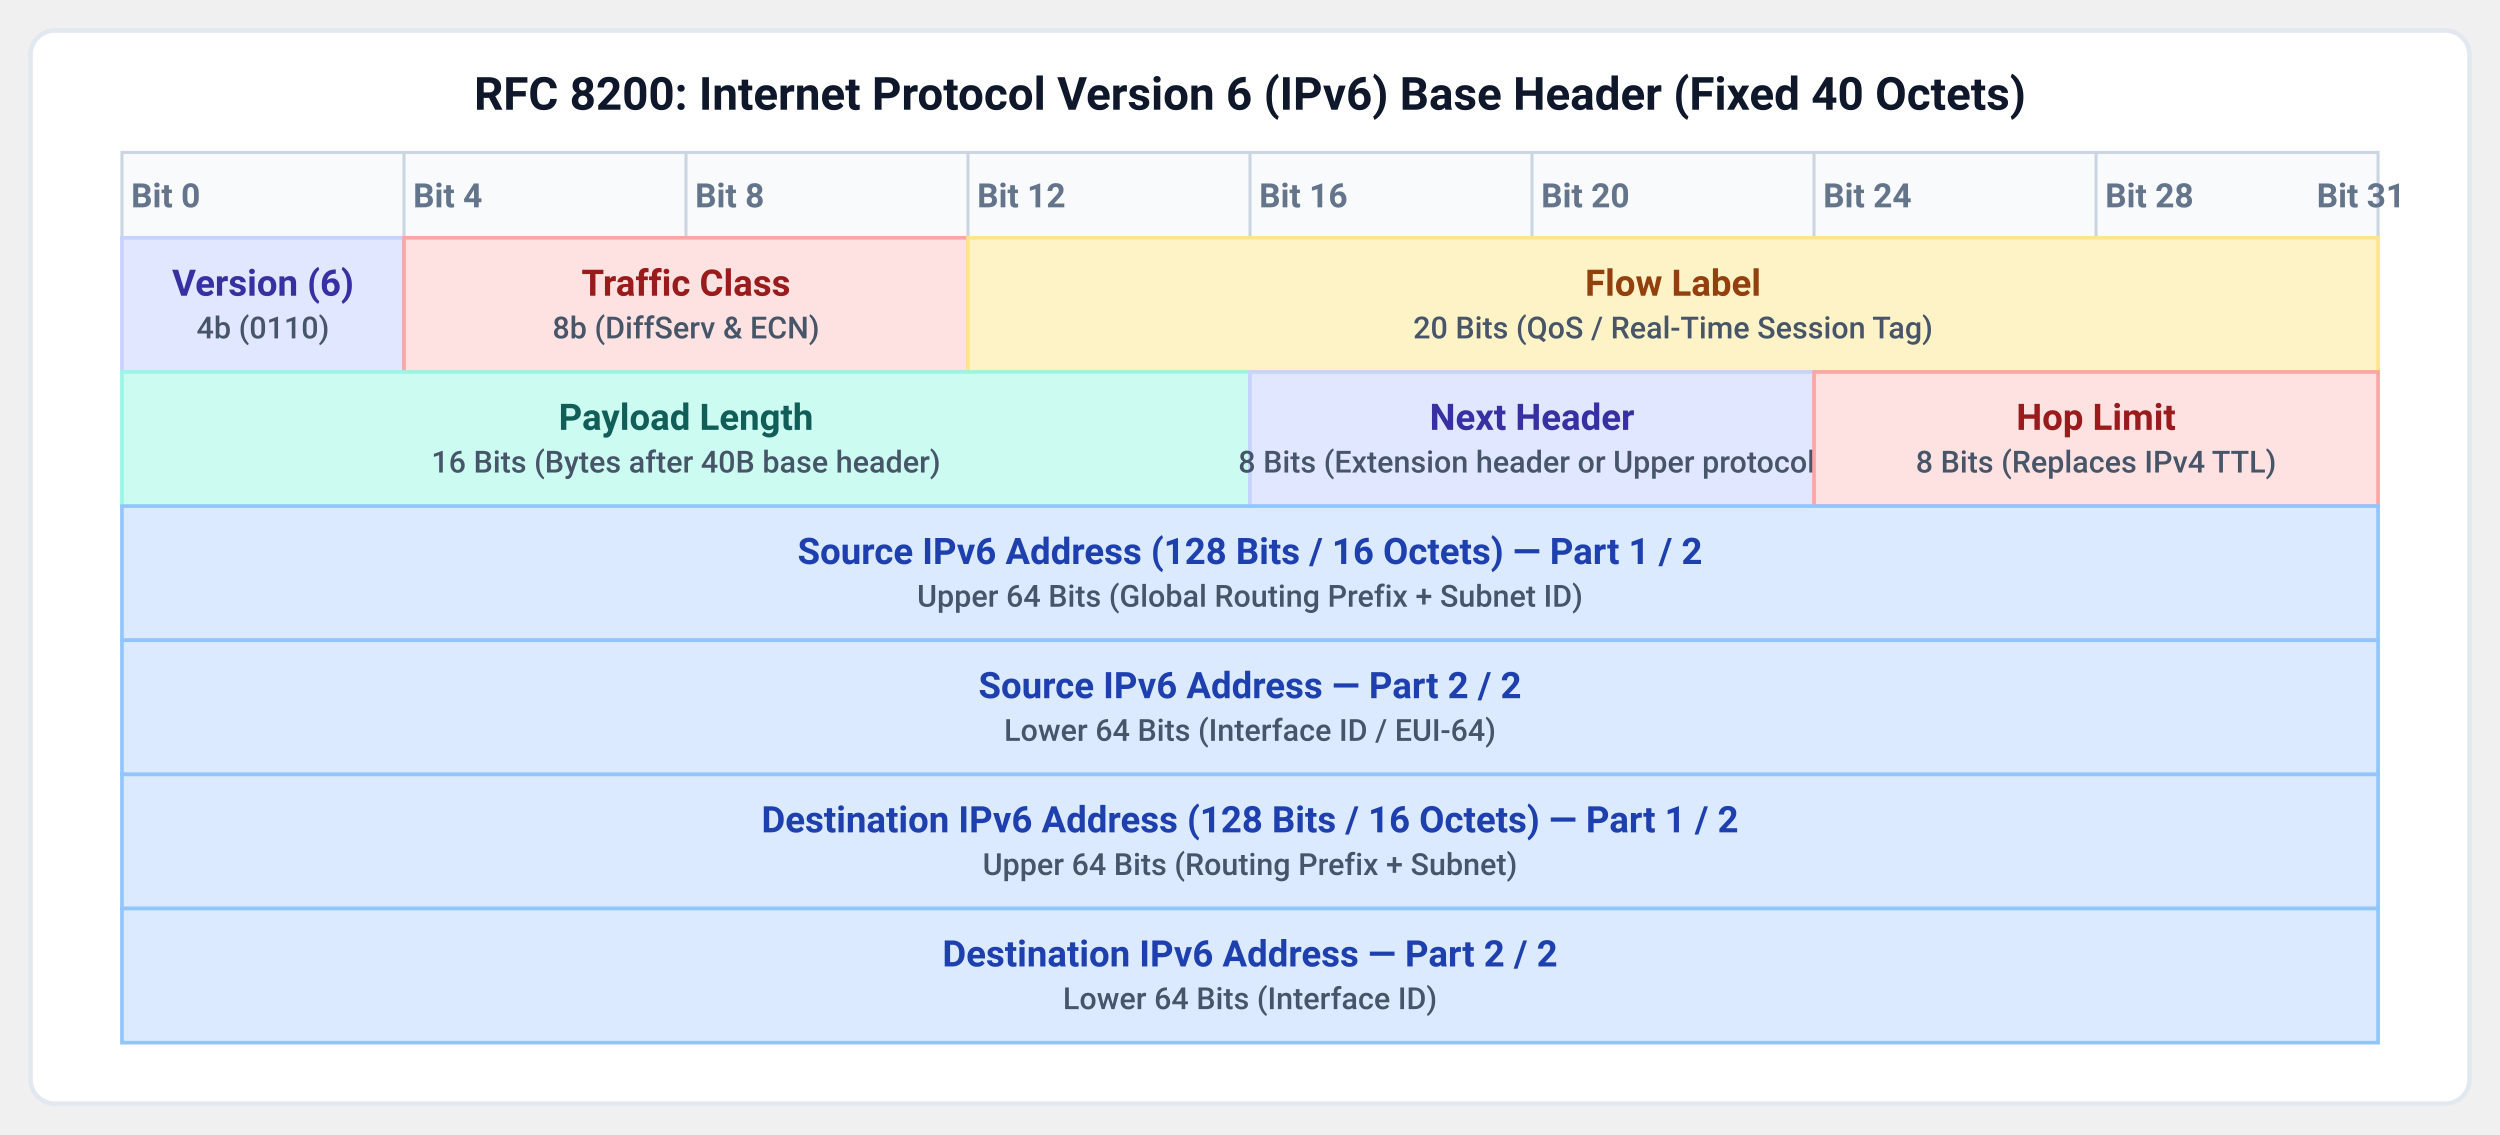
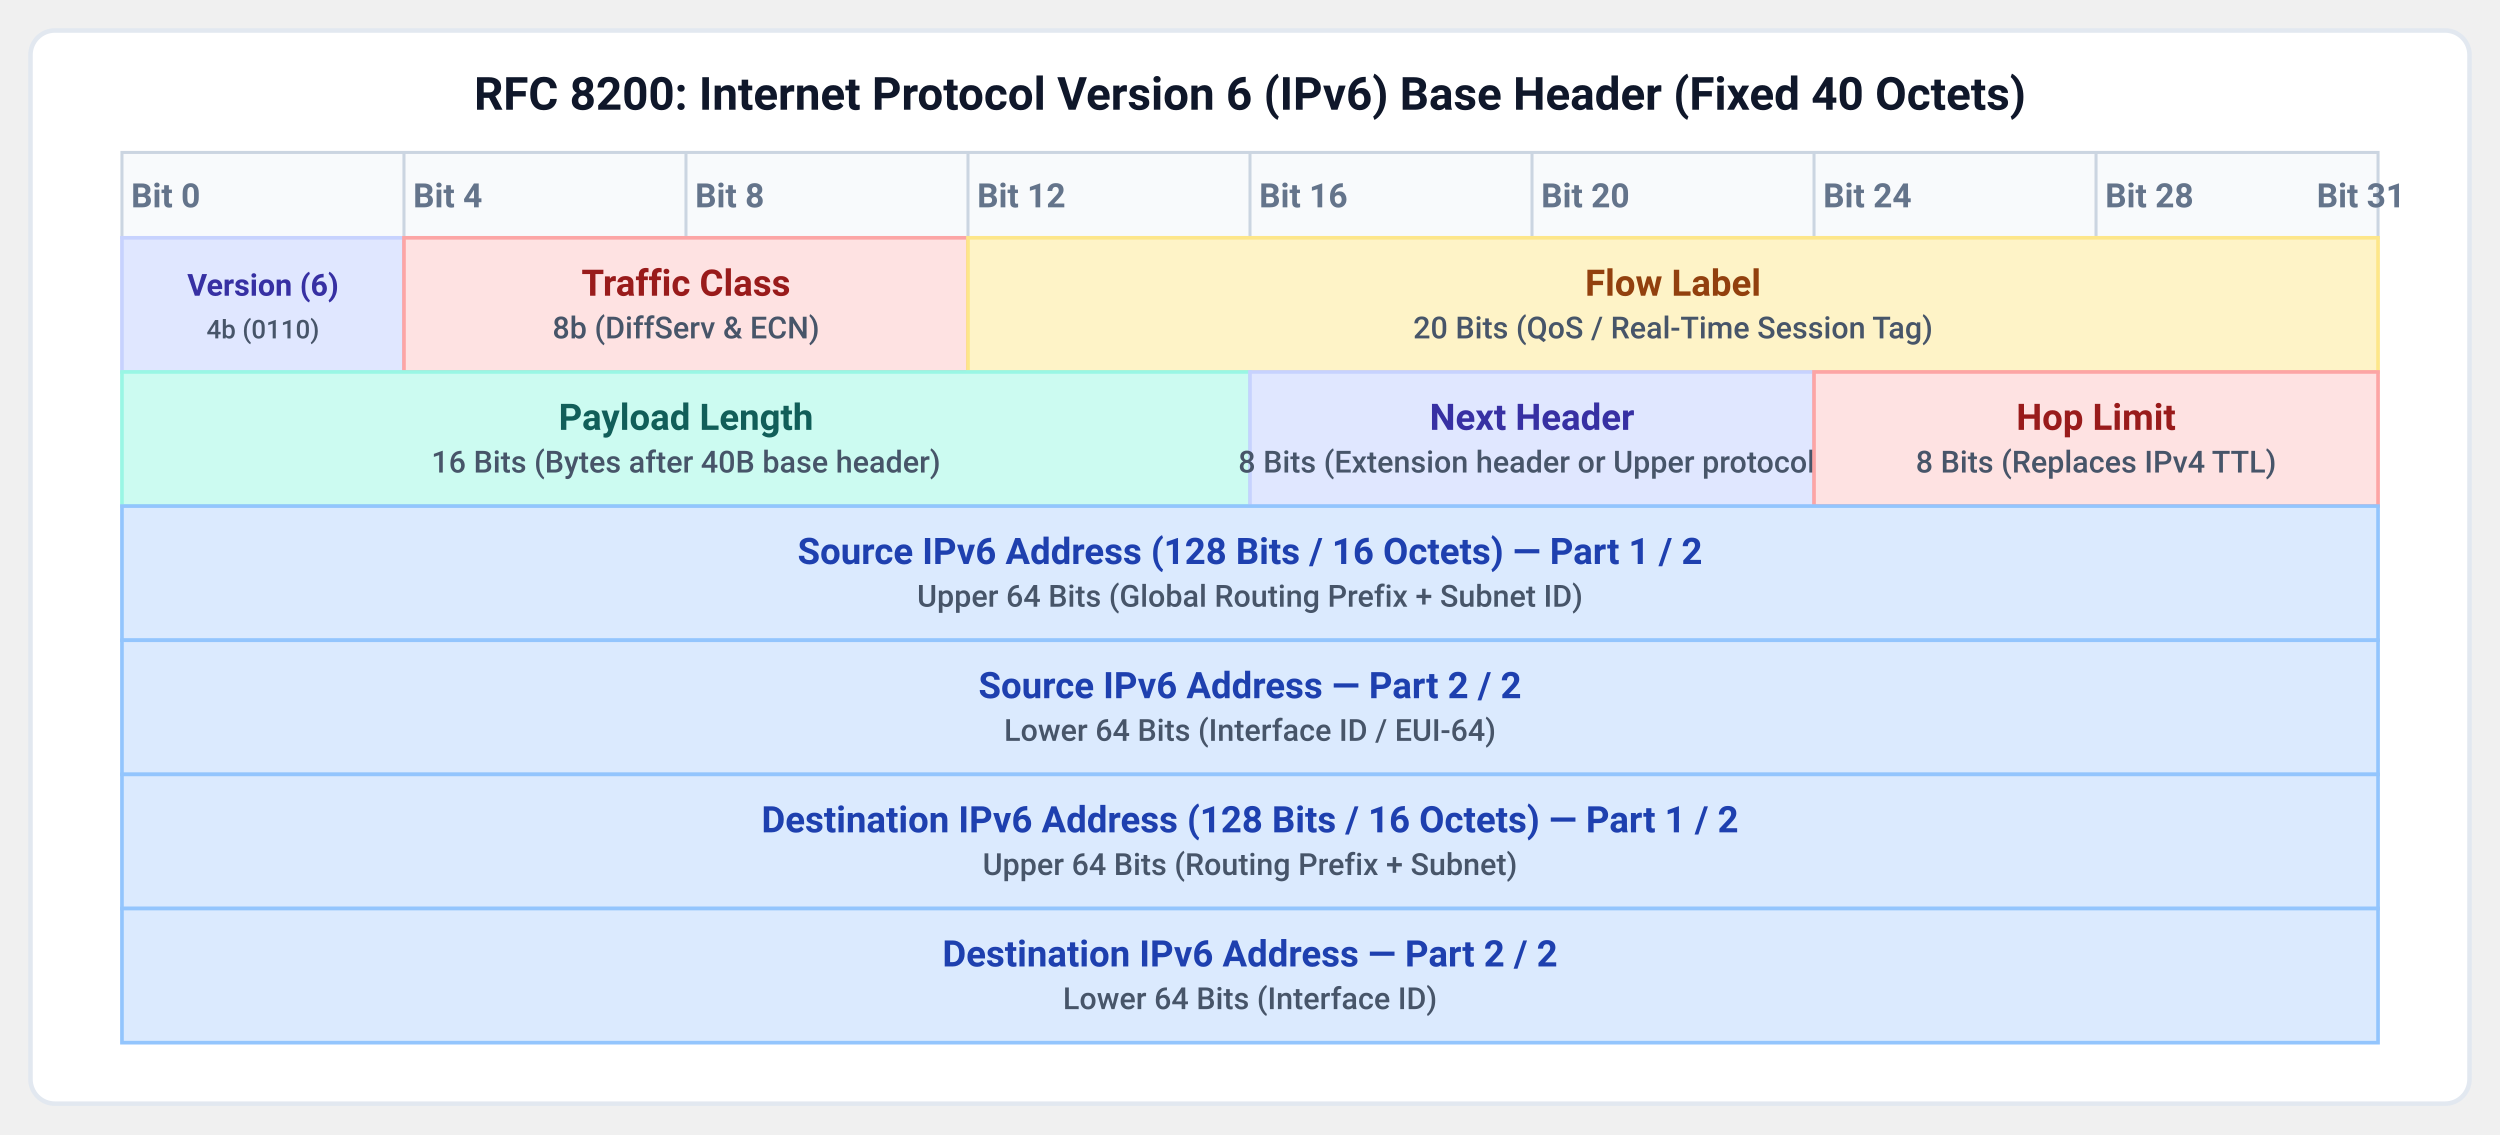
<svg xmlns="http://www.w3.org/2000/svg" viewBox="0 0 820 372" width="100%" height="auto" style="background:#ffffff; font-family:-apple-system, BlinkMacSystemFont, 'Segoe UI', Roboto, Helvetica, Arial, sans-serif;">
  <rect x="10" y="10" width="800" height="352" rx="8" fill="#ffffff" stroke="#e2e8f0" stroke-width="1.5" />
  <text x="410.0" y="36" text-anchor="middle" font-size="15" font-weight="700" fill="#0f172a">RFC 8200: Internet Protocol Version 6 (IPv6) Base Header (Fixed 40 Octets)</text>
  <rect x="40" y="50" width="740" height="28" fill="#f8fafc" stroke="#cbd5e1" stroke-width="1" />
  <text x="43.0" y="68" font-size="11" font-weight="600" fill="#64748b">Bit 0</text>
  <text x="135.5" y="68" font-size="11" font-weight="600" fill="#64748b">Bit 4</text>
  <line x1="132.5" y1="50" x2="132.5" y2="78" stroke="#cbd5e1" stroke-width="1" />
  <text x="228.0" y="68" font-size="11" font-weight="600" fill="#64748b">Bit 8</text>
  <line x1="225.0" y1="50" x2="225.0" y2="78" stroke="#cbd5e1" stroke-width="1" />
  <text x="320.5" y="68" font-size="11" font-weight="600" fill="#64748b">Bit 12</text>
  <line x1="317.5" y1="50" x2="317.5" y2="78" stroke="#cbd5e1" stroke-width="1" />
  <text x="413.0" y="68" font-size="11" font-weight="600" fill="#64748b">Bit 16</text>
  <line x1="410.0" y1="50" x2="410.0" y2="78" stroke="#cbd5e1" stroke-width="1" />
  <text x="505.5" y="68" font-size="11" font-weight="600" fill="#64748b">Bit 20</text>
  <line x1="502.5" y1="50" x2="502.5" y2="78" stroke="#cbd5e1" stroke-width="1" />
  <text x="598.0" y="68" font-size="11" font-weight="600" fill="#64748b">Bit 24</text>
  <line x1="595.0" y1="50" x2="595.0" y2="78" stroke="#cbd5e1" stroke-width="1" />
  <text x="690.5" y="68" font-size="11" font-weight="600" fill="#64748b">Bit 28</text>
  <line x1="687.5" y1="50" x2="687.5" y2="78" stroke="#cbd5e1" stroke-width="1" />
  <text x="759.875" y="68" font-size="11" font-weight="600" fill="#64748b">Bit 31</text>
  <rect x="40" y="78" width="92.5" height="44" fill="#e0e7ff" stroke="#c7d2fe" stroke-width="1.2" />
-   <text x="86.25" y="97" text-anchor="middle" font-size="12" font-weight="700" fill="#3730a3">Version (6)</text>
-   <text x="86.25" y="111" text-anchor="middle" font-size="10" font-weight="500" fill="#475569">4b (0110)</text>
+   <text x="86.25" y="97" text-anchor="middle" font-size="10" font-weight="700" fill="#3730a3">Version (6)</text>
+   <text x="86.25" y="111" text-anchor="middle" font-size="8.5" font-weight="500" fill="#475569">4b (0110)</text>
  <rect x="132.5" y="78" width="185.0" height="44" fill="#fee2e2" stroke="#fca5a5" stroke-width="1.2" />
  <text x="225.0" y="97" text-anchor="middle" font-size="12" font-weight="700" fill="#991b1b">Traffic Class</text>
  <text x="225.0" y="111" text-anchor="middle" font-size="10" font-weight="500" fill="#475569">8b (DiffServ &amp; ECN)</text>
  <rect x="317.5" y="78" width="462.5" height="44" fill="#fef3c7" stroke="#fde68a" stroke-width="1.2" />
  <text x="548.75" y="97" text-anchor="middle" font-size="12" font-weight="700" fill="#92400e">Flow Label</text>
  <text x="548.75" y="111" text-anchor="middle" font-size="10" font-weight="500" fill="#475569">20 Bits (QoS / Real-Time Session Tag)</text>
  <rect x="40" y="122" width="370.0" height="44" fill="#ccfbf1" stroke="#99f6e4" stroke-width="1.2" />
  <text x="225.0" y="141" text-anchor="middle" font-size="12" font-weight="700" fill="#115e59">Payload Length</text>
  <text x="225.0" y="155" text-anchor="middle" font-size="10" font-weight="500" fill="#475569">16 Bits (Bytes after 40B base header)</text>
  <rect x="410.0" y="122" width="185.0" height="44" fill="#e0e7ff" stroke="#c7d2fe" stroke-width="1.2" />
  <text x="502.5" y="141" text-anchor="middle" font-size="12" font-weight="700" fill="#3730a3">Next Header</text>
  <text x="502.5" y="155" text-anchor="middle" font-size="10" font-weight="500" fill="#475569">8 Bits (Extension header or Upper protocol)</text>
  <rect x="595.0" y="122" width="185.0" height="44" fill="#fee2e2" stroke="#fca5a5" stroke-width="1.2" />
  <text x="687.5" y="141" text-anchor="middle" font-size="12" font-weight="700" fill="#991b1b">Hop Limit</text>
  <text x="687.5" y="155" text-anchor="middle" font-size="10" font-weight="500" fill="#475569">8 Bits (Replaces IPv4 TTL)</text>
  <rect x="40" y="166" width="740.0" height="44" fill="#dbeafe" stroke="#93c5fd" stroke-width="1.2" />
  <text x="410.0" y="185" text-anchor="middle" font-size="12" font-weight="700" fill="#1e40af">Source IPv6 Address (128 Bits / 16 Octets) — Part 1 / 2</text>
  <text x="410.0" y="199" text-anchor="middle" font-size="10" font-weight="500" fill="#475569">Upper 64 Bits (Global Routing Prefix + Subnet ID)</text>
  <rect x="40" y="210" width="740.0" height="44" fill="#dbeafe" stroke="#93c5fd" stroke-width="1.2" />
  <text x="410.0" y="229" text-anchor="middle" font-size="12" font-weight="700" fill="#1e40af">Source IPv6 Address — Part 2 / 2</text>
  <text x="410.0" y="243" text-anchor="middle" font-size="10" font-weight="500" fill="#475569">Lower 64 Bits (Interface ID / EUI-64)</text>
  <rect x="40" y="254" width="740.0" height="44" fill="#dbeafe" stroke="#93c5fd" stroke-width="1.2" />
  <text x="410.0" y="273" text-anchor="middle" font-size="12" font-weight="700" fill="#1e40af">Destination IPv6 Address (128 Bits / 16 Octets) — Part 1 / 2</text>
  <text x="410.0" y="287" text-anchor="middle" font-size="10" font-weight="500" fill="#475569">Upper 64 Bits (Routing Prefix + Subnet)</text>
  <rect x="40" y="298" width="740.0" height="44" fill="#dbeafe" stroke="#93c5fd" stroke-width="1.2" />
  <text x="410.0" y="317" text-anchor="middle" font-size="12" font-weight="700" fill="#1e40af">Destination IPv6 Address — Part 2 / 2</text>
  <text x="410.0" y="331" text-anchor="middle" font-size="10" font-weight="500" fill="#475569">Lower 64 Bits (Interface ID)</text>
</svg>
